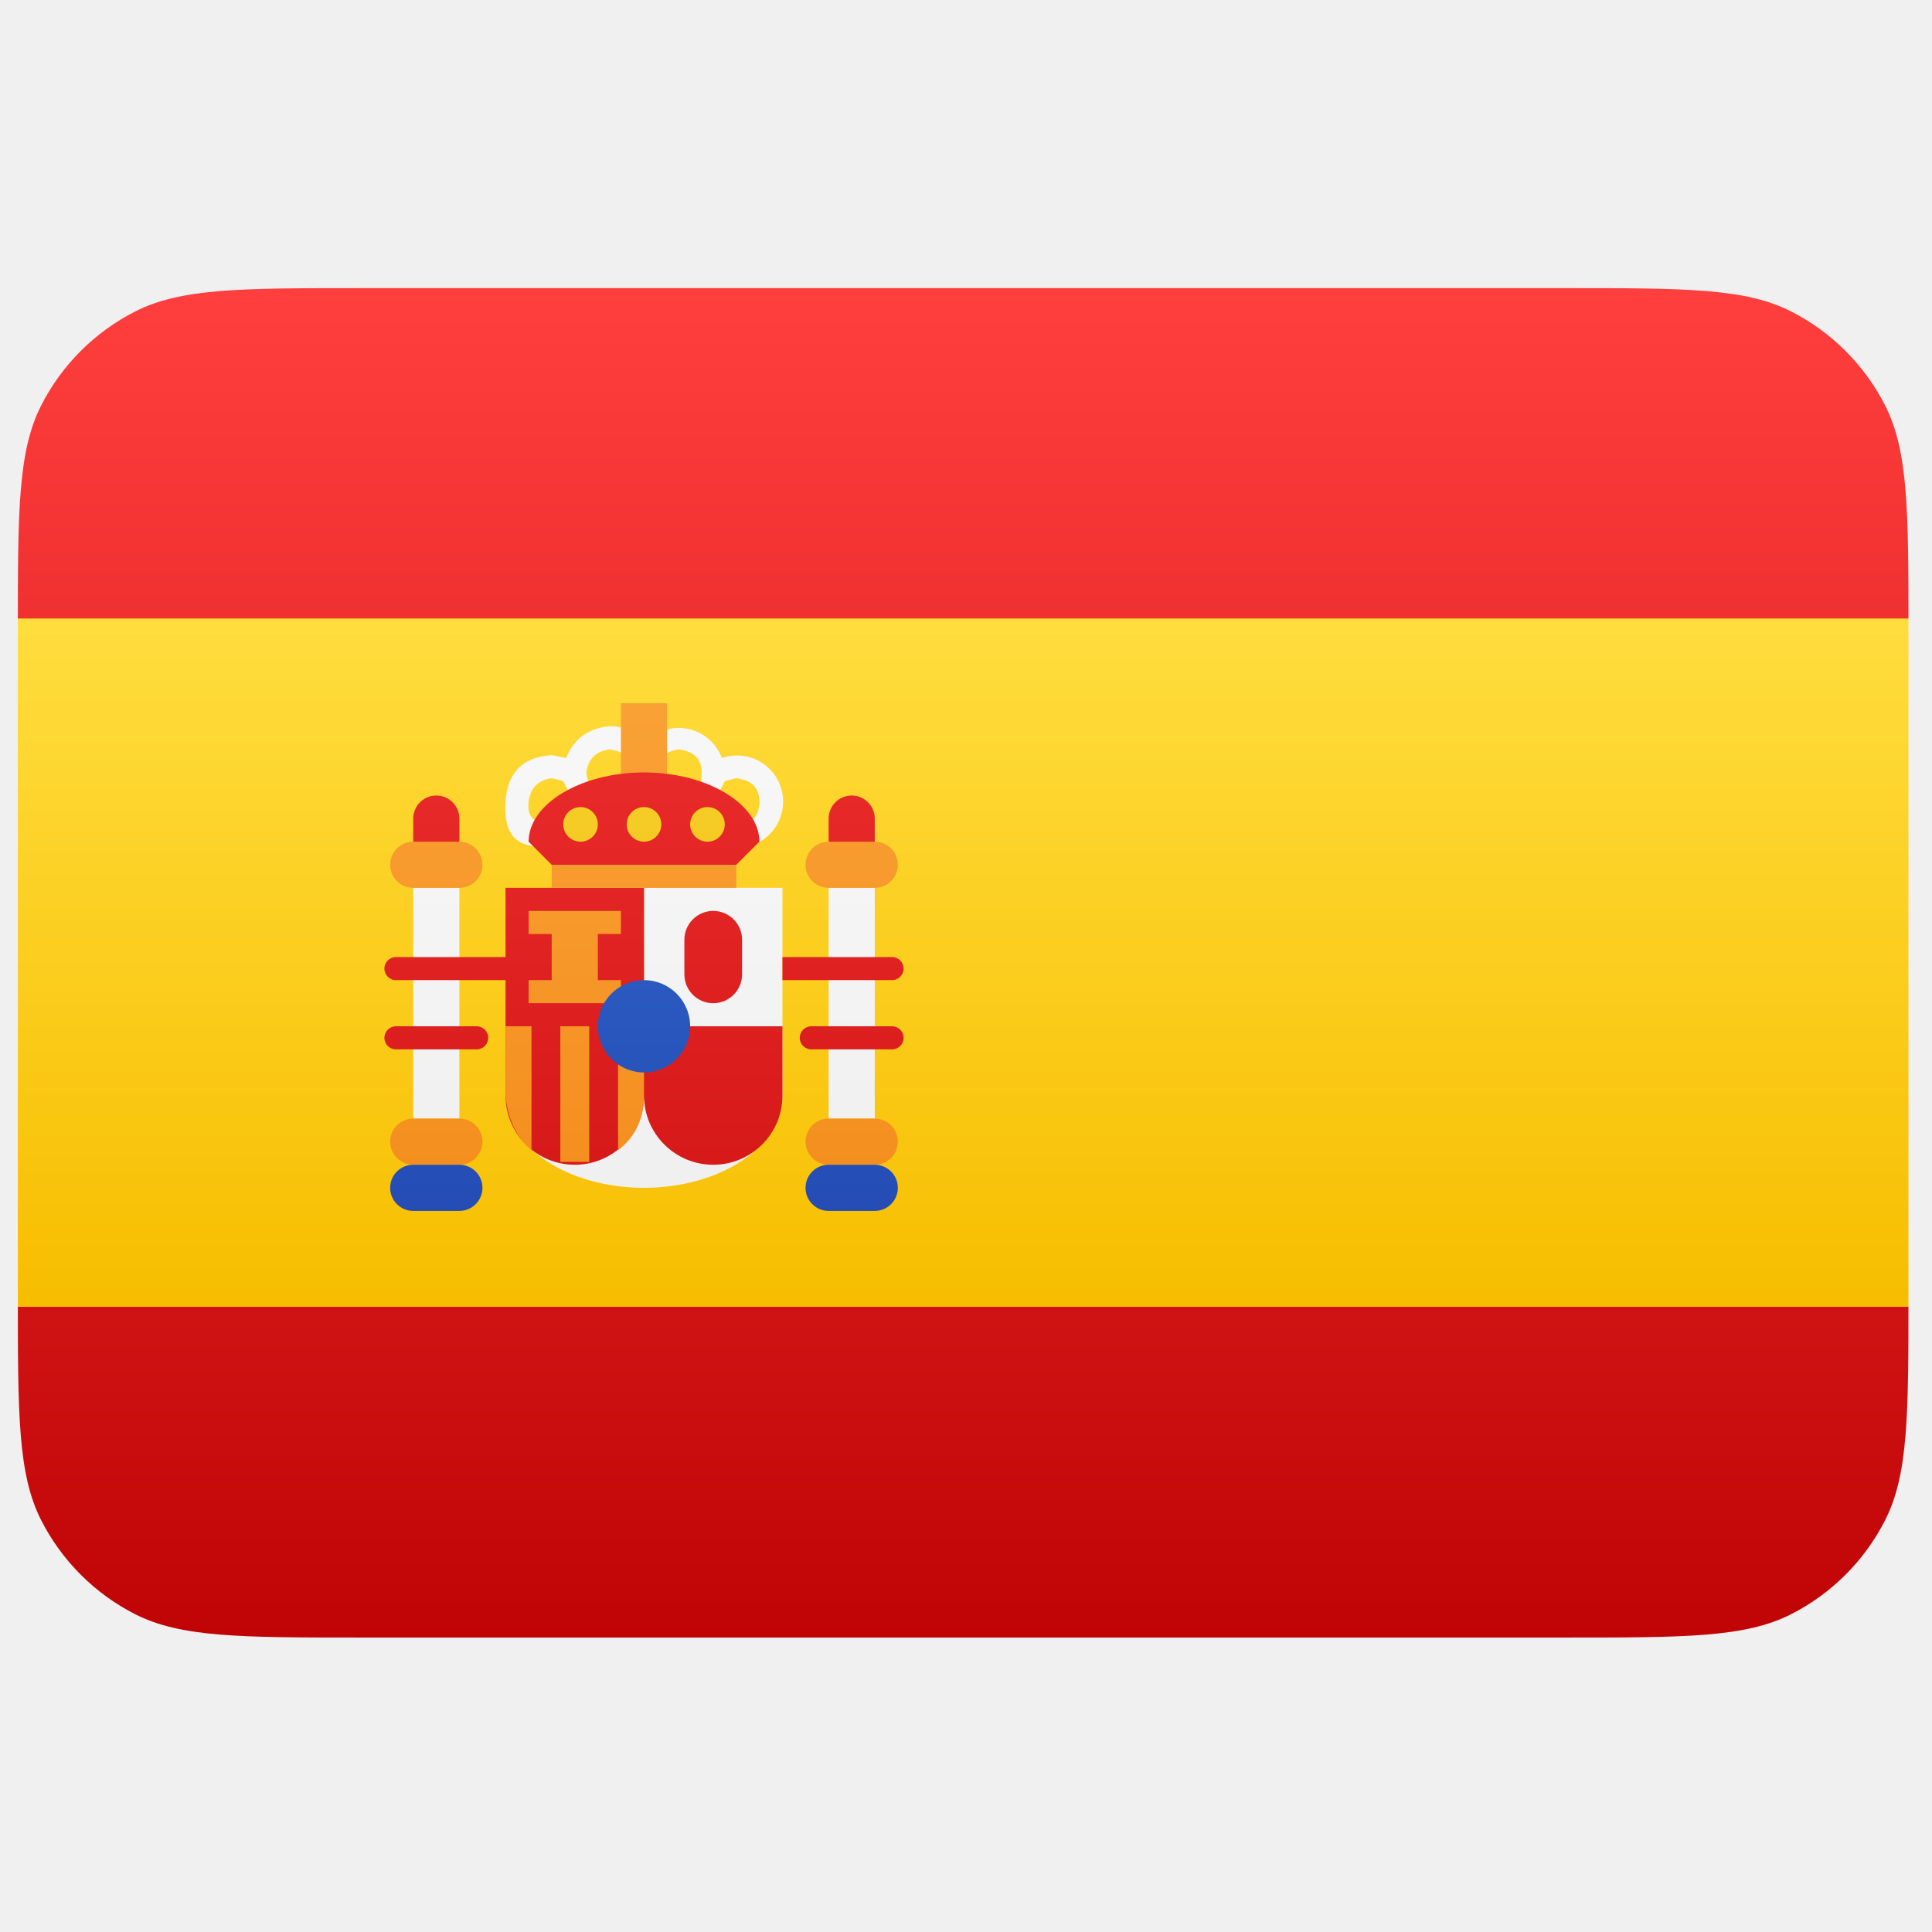
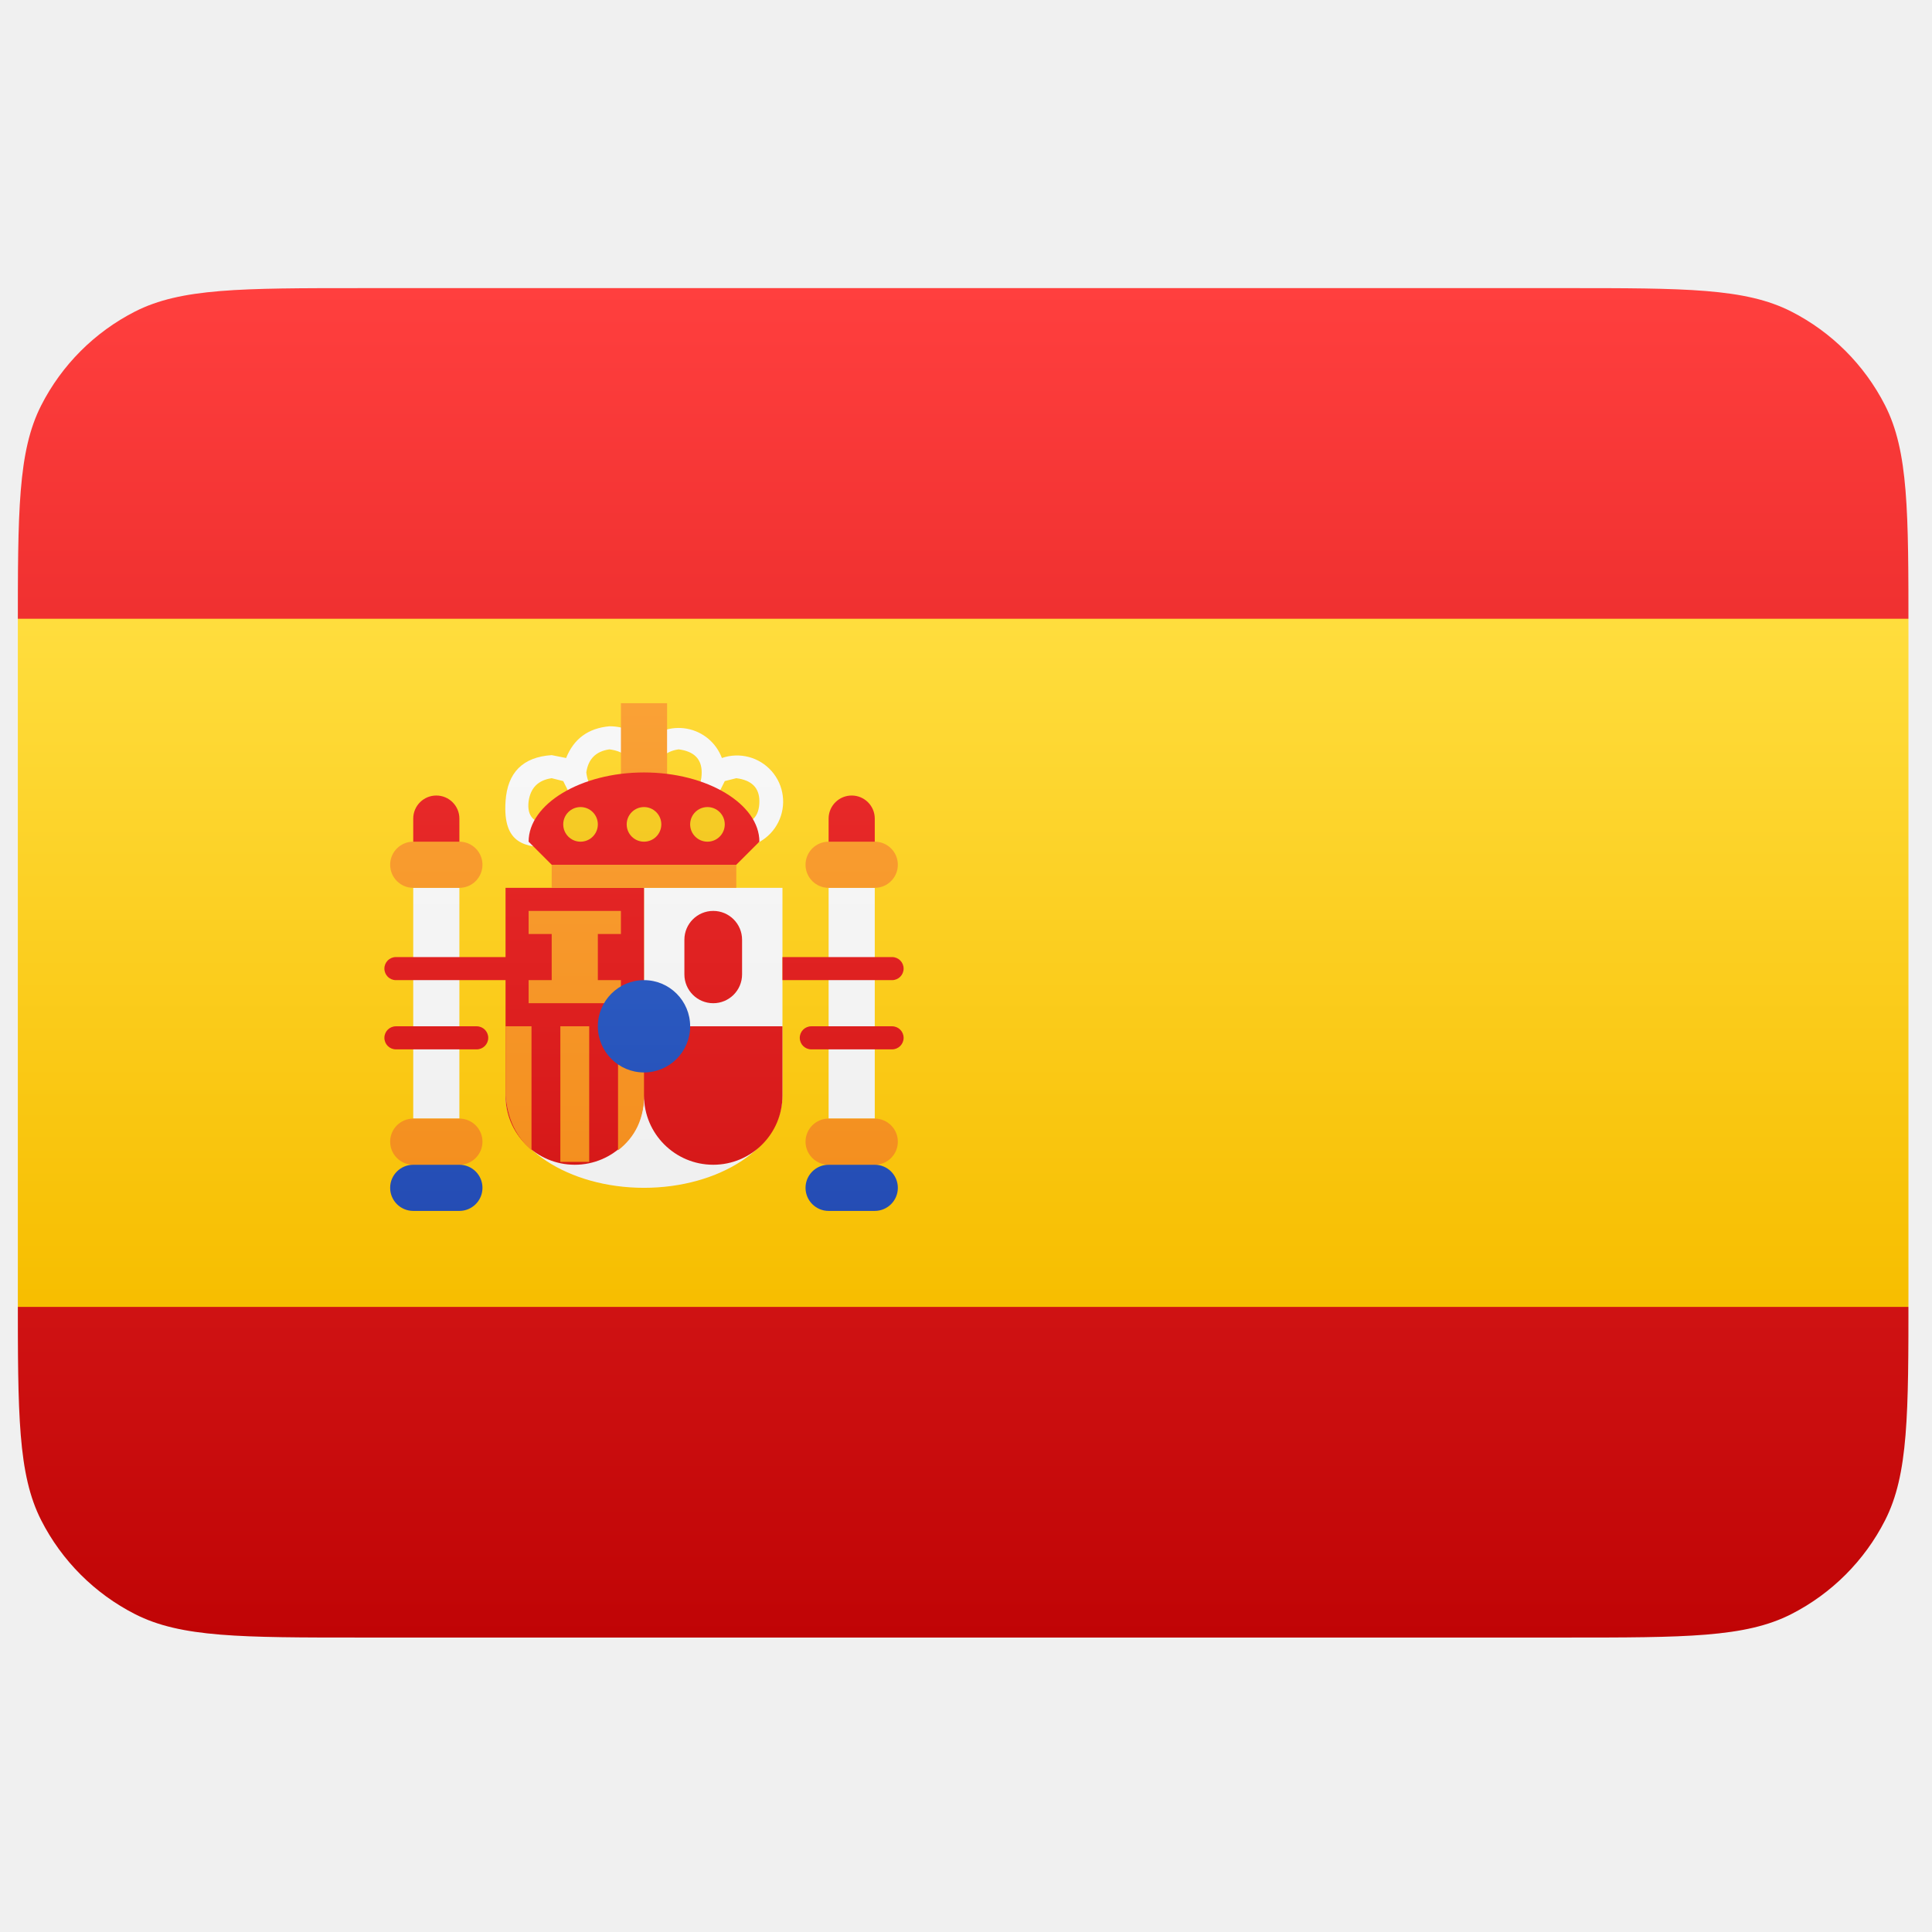
<svg xmlns="http://www.w3.org/2000/svg" viewBox="0 0 144 144" width="144" height="144">
  <defs>
    <mask id="es-board" maskUnits="userSpaceOnUse" maskContentUnits="userSpaceOnUse" x="0" y="0" width="144" height="144" mask-type="alpha">
      <path d="M 116.645 21.474 c 8.961 0 13.441 0 16.864 1.744 a 16 16 0 0 1 6.992 6.992 c 1.744 3.423 1.744 7.903 1.744 16.864 L 142.245 96.453 c 0 8.961 0 13.441 -1.744 16.864 a 16 16 0 0 1 -6.992 6.992 c -3.423 1.744 -7.903 1.744 -16.864 1.744 L 26.929 122.053 c -8.961 0 -13.441 0 -16.864 -1.744 a 16 16 0 0 1 -6.992 -6.992 c -1.744 -3.423 -1.744 -7.903 -1.744 -16.864 L 1.329 47.075 c 0 -8.961 0 -13.441 1.744 -16.864 a 16 16 0 0 1 6.992 -6.992 c 3.423 -1.744 7.903 -1.744 16.864 -1.744 Z" fill="#FFFFFF" />
    </mask>
    <linearGradient id="es-red" x1="72" y1="21.474" x2="72" y2="122.053" gradientUnits="userSpaceOnUse">
      <stop stop-color="#FF3F3E" />
      <stop offset="1" stop-color="#C00405" />
    </linearGradient>
    <linearGradient id="es-yellow" x1="72" y1="46.619" x2="72" y2="96.908" gradientUnits="userSpaceOnUse">
      <stop stop-color="#FFDD3D" />
      <stop offset="1" stop-color="#F7BE00" />
    </linearGradient>
    <linearGradient id="es-emblem-bright_white" x1="72" y1="21.474" x2="72" y2="122.053" gradientUnits="userSpaceOnUse">
      <stop stop-color="#FFFFFF" />
      <stop offset="1" stop-color="#E8E8E8" />
    </linearGradient>
    <linearGradient id="es-emblem-orange" x1="72" y1="21.474" x2="72" y2="122.053" gradientUnits="userSpaceOnUse">
      <stop stop-color="#FFB14A" />
      <stop offset="1" stop-color="#EE7D08" />
    </linearGradient>
    <linearGradient id="es-emblem-red" x1="72" y1="21.474" x2="72" y2="122.053" gradientUnits="userSpaceOnUse">
      <stop stop-color="#FF3F3E" />
      <stop offset="1" stop-color="#C00405" />
    </linearGradient>
    <linearGradient id="es-emblem-gold" x1="72" y1="21.474" x2="72" y2="122.053" gradientUnits="userSpaceOnUse">
      <stop stop-color="#FFDD3D" />
      <stop offset="1" stop-color="#E5AF00" />
    </linearGradient>
    <linearGradient id="es-emblem-blue" x1="72" y1="21.474" x2="72" y2="122.053" gradientUnits="userSpaceOnUse">
      <stop stop-color="#3B7FE4" />
      <stop offset="1" stop-color="#1A359E" />
    </linearGradient>
  </defs>
  <g mask="url(#es-board)">
-     <path d="M 1.329 21.474 h 140.916 v 100.578 h -140.916 Z" fill="url(#es-red)" stroke="url(#es-red)" stroke-width="0.6" stroke-linejoin="round" />
-     <path d="M 1.329 46.4 h 140.916 v 50.7 h -140.916 Z" fill="url(#es-yellow)" stroke="url(#es-yellow)" stroke-width="0.6" stroke-linejoin="round" />
+     <path d="M 1.329 21.474 h 140.916 v 100.578 h -140.916 Z" fill="url(#es-red)" stroke="url(#es-red)" stroke_width="0.5" stroke-linejoin="round" />
+     <path d="M 1.329 46.619 h 140.916 v 50.289 h -140.916 Z" fill="url(#es-yellow)" stroke="url(#es-yellow)" stroke_width="0.5" stroke-linejoin="round" />
    <path d="M 45.42,54.133 q -2.365,0.215 -3.225,2.365 l -1.075,-0.215 q -3.225,0.215 -3.44,3.44 c -0.215,3.225 1.505,3.44 3.44,3.44 q 2.365,0 3.225,-2.365 a 3.44,3.44 0 0,0 3.655,-0.86 a 3.44,3.44 0 0,0 3.655,0.86 a 3.44,3.44 0 1,0 2.15,-4.3 a 3.44,3.44 0 0,0 -5.805,-1.075 q -0.86,-1.29 -2.58,-1.29 m 0,1.72 q 1.72,0.215 1.72,1.72 q 0,1.72 -1.72,1.72 q -1.505,0 -1.72,-1.72 q 0.215,-1.505 1.72,-1.72 m 5.16,0 q 1.72,0.215 1.72,1.72 q 0,1.72 -1.72,1.72 q -1.505,0 -1.72,-1.72 q 0.215,-1.505 1.72,-1.72 m -9.46,2.15 l 0.86,0.215 l 0.86,1.72 q -0.215,1.505 -1.72,1.505 q -1.935,0 -1.72,-1.72 q 0.215,-1.505 1.72,-1.72 m 13.76,0 q 1.72,0.215 1.72,1.72 q 0,1.72 -1.72,1.72 q -1.505,0 -1.72,-1.505 l 0.86,-1.72 z m -24.08,8.17 l 0,17.2 l 3.44,0 l 0,-17.2 z m 17.2,0 l 0,8.6 c -5.59,0 -10.32,3.01 -10.32,6.88 s 4.73,6.88 10.32,6.88 s 10.32,-3.01 10.32,-6.88 l 0,-15.48 z m 13.76,0 l 0,17.2 l 3.44,0 l 0,-17.2 z" fill="url(#es-emblem-bright_white)" />
    <path d="M 46.28,52.414 l 3.44,0 l 0,6.88 l -3.44,0 z" fill="url(#es-emblem-orange)" />
    <path d="M 48,57.574 c -4.73,0 -8.6,2.365 -8.6,5.16 l 1.72,1.72 l 13.76,0 l 1.72,-1.72 c 0,-2.795 -3.87,-5.16 -8.6,-5.16 m -15.48,1.72 a 1.72,1.72 0 0,0 -1.72,1.72 l 0,1.72 a 1.72,1.72 0 0,0 3.44,0 l 0,-1.72 a 1.72,1.72 0 0,0 -1.72,-1.72 m 30.96,0 a 1.72,1.72 0 0,0 -1.72,1.72 l 0,1.72 a 1.72,1.72 0 0,0 3.44,0 l 0,-1.72 a 1.72,1.72 0 0,0 -1.72,-1.72 m -25.8,6.88 l 0,5.16 l -8.17,0 a 0.86,0.86 0 0,0 -0.86,0.86 a 0.86,0.86 0 0,0 0.86,0.86 l 8.17,0 l 0,8.6 a 5.16,5.16 0 0,0 5.16,5.16 a 5.16,5.16 0 0,0 5.16,-5.16 a 5.16,5.16 0 0,0 5.16,5.16 a 5.16,5.16 0 0,0 5.16,-5.16 l 0,-5.16 l -10.32,0 l 0,-10.32 z m 15.48,1.72 a 2.15,2.15 0 0,0 -2.15,2.15 l 0,2.58 a 2.15,2.15 0 0,0 4.3,0 l 0,-2.58 a 2.15,2.15 0 0,0 -2.15,-2.15 m 5.16,3.44 l 0,1.72 l 8.17,0 a 0.86,0.86 0 0,0 0.86,-0.86 a 0.86,0.86 0 0,0 -0.86,-0.86 z m -28.81,5.16 a 0.86,0.86 0 0,0 -0.86,0.86 a 0.86,0.86 0 0,0 0.86,0.86 l 6.02,0 a 0.86,0.86 0 0,0 0.86,-0.86 a 0.86,0.86 0 0,0 -0.86,-0.86 z m 30.96,0 a 0.86,0.86 0 0,0 -0.86,0.86 a 0.86,0.86 0 0,0 0.86,0.86 l 6.02,0 a 0.86,0.86 0 0,0 0.86,-0.86 a 0.86,0.86 0 0,0 -0.86,-0.86 z" fill="url(#es-emblem-red)" />
    <path d="M 43.27,60.154 a 1.29,1.29 0 0,0 -1.29,1.29 a 1.29,1.29 0 0,0 1.29,1.29 a 1.29,1.29 0 0,0 1.29,-1.29 a 1.29,1.29 0 0,0 -1.29,-1.29 m 4.73,0 a 1.29,1.29 0 0,0 -1.29,1.29 a 1.29,1.29 0 0,0 1.29,1.29 a 1.29,1.29 0 0,0 1.29,-1.29 a 1.29,1.29 0 0,0 -1.29,-1.29 m 4.73,0 a 1.29,1.29 0 0,0 -1.29,1.29 a 1.29,1.29 0 0,0 1.29,1.29 a 1.29,1.29 0 0,0 1.29,-1.29 a 1.29,1.29 0 0,0 -1.29,-1.29" fill="url(#es-emblem-gold)" />
    <path d="M 30.8,62.734 a 1.72,1.72 0 0,0 0,3.44 l 3.44,0 a 1.72,1.72 0 0,0 0,-3.44 z m 30.96,0 a 1.72,1.72 0 0,0 0,3.44 l 3.44,0 a 1.72,1.72 0 0,0 0,-3.44 z m -20.64,1.72 l 0,1.72 l 13.76,0 l 0,-1.72 z m -1.72,3.44 l 0,1.72 l 1.72,0 l 0,3.44 l -1.72,0 l 0,1.72 l 6.88,0 l 0,-1.72 l -1.72,0 l 0,-3.44 l 1.72,0 l 0,-1.72 z m -1.72,8.6 l 0,5.16 q 0.215,2.58 1.935,4.085 l 0,-9.245 z m 4.085,0 l 0,10.105 l 2.15,0 l 0,-10.105 z m 4.3,0 l 0,9.245 q 1.935,-1.505 1.935,-4.085 l 0,-5.16 z m -15.265,6.88 a 1.72,1.72 0 0,0 0,3.44 l 3.44,0 a 1.72,1.72 0 0,0 0,-3.44 z m 30.96,0 a 1.72,1.72 0 0,0 0,3.44 l 3.44,0 a 1.72,1.72 0 0,0 0,-3.44 z" fill="url(#es-emblem-orange)" />
    <path d="M 48,73.054 a 3.44,3.44 0 0,0 -3.44,3.44 a 3.44,3.44 0 0,0 3.44,3.44 a 3.44,3.44 0 0,0 3.44,-3.44 a 3.44,3.44 0 0,0 -3.44,-3.44 m -17.2,13.76 a 1.72,1.72 0 0,0 0,3.44 l 3.44,0 a 1.72,1.72 0 0,0 0,-3.44 z m 30.96,0 a 1.72,1.72 0 0,0 0,3.44 l 3.44,0 a 1.72,1.72 0 0,0 0,-3.44 z" fill="url(#es-emblem-blue)" />
  </g>
</svg>
